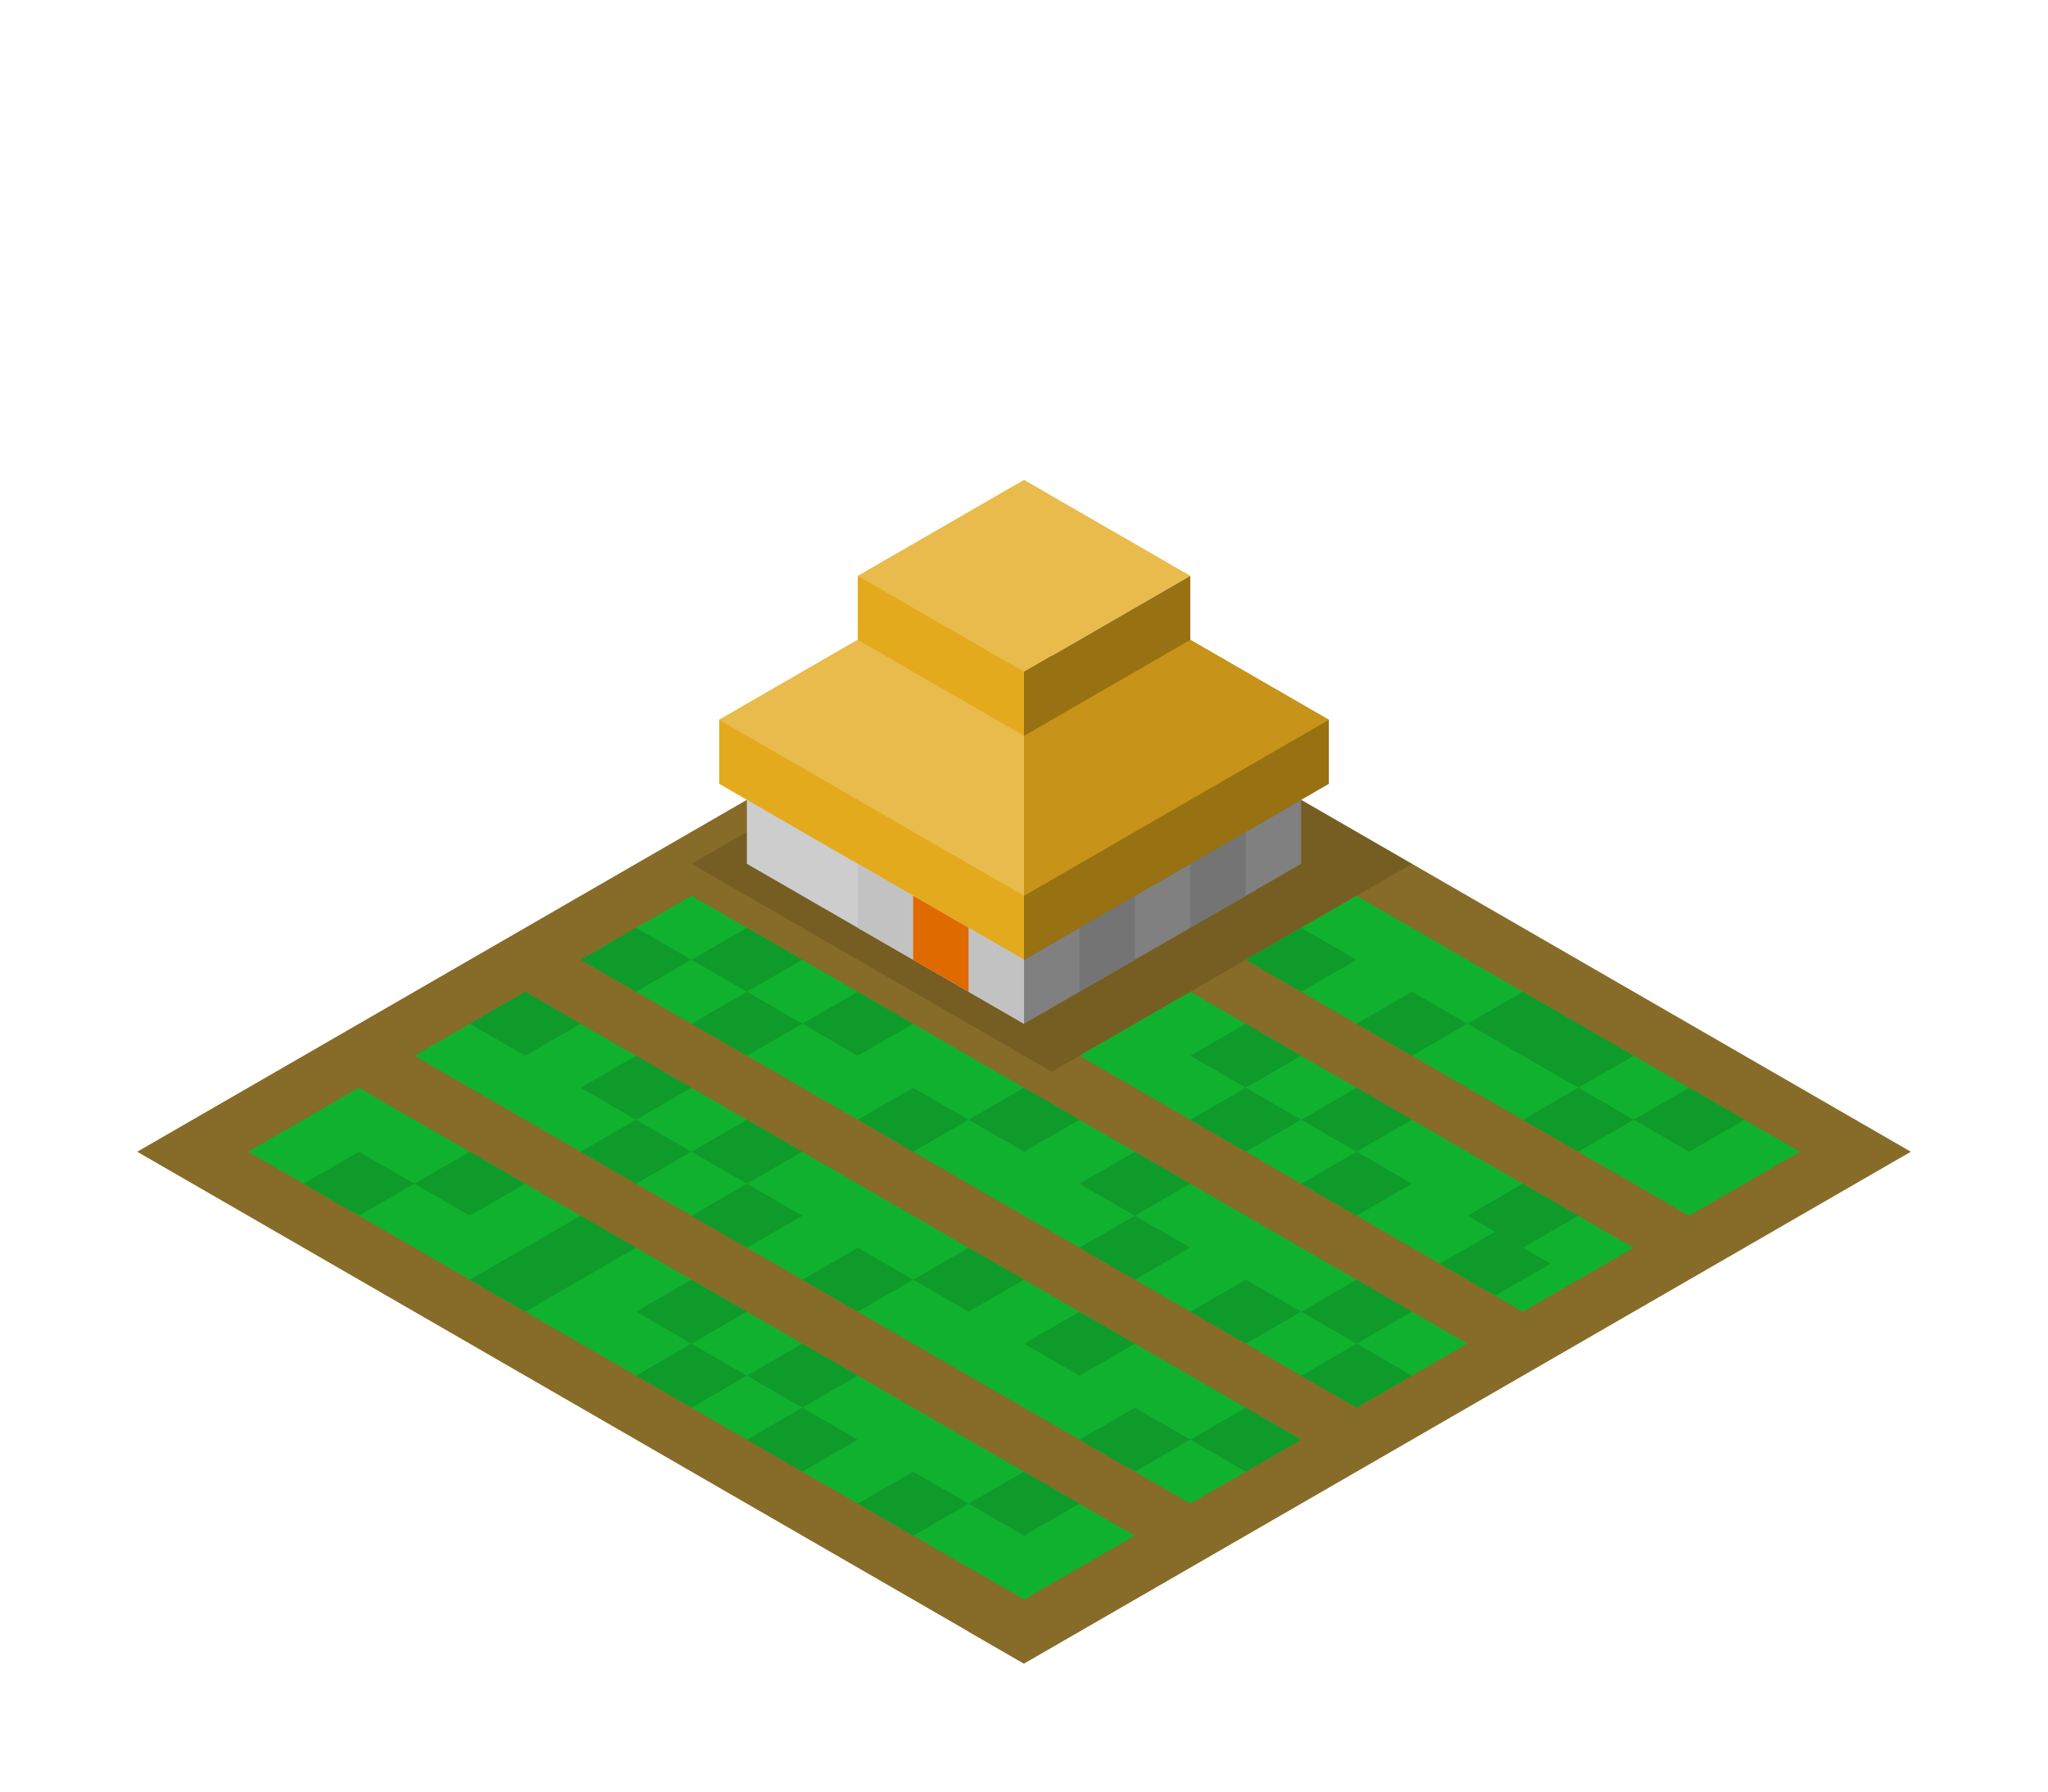
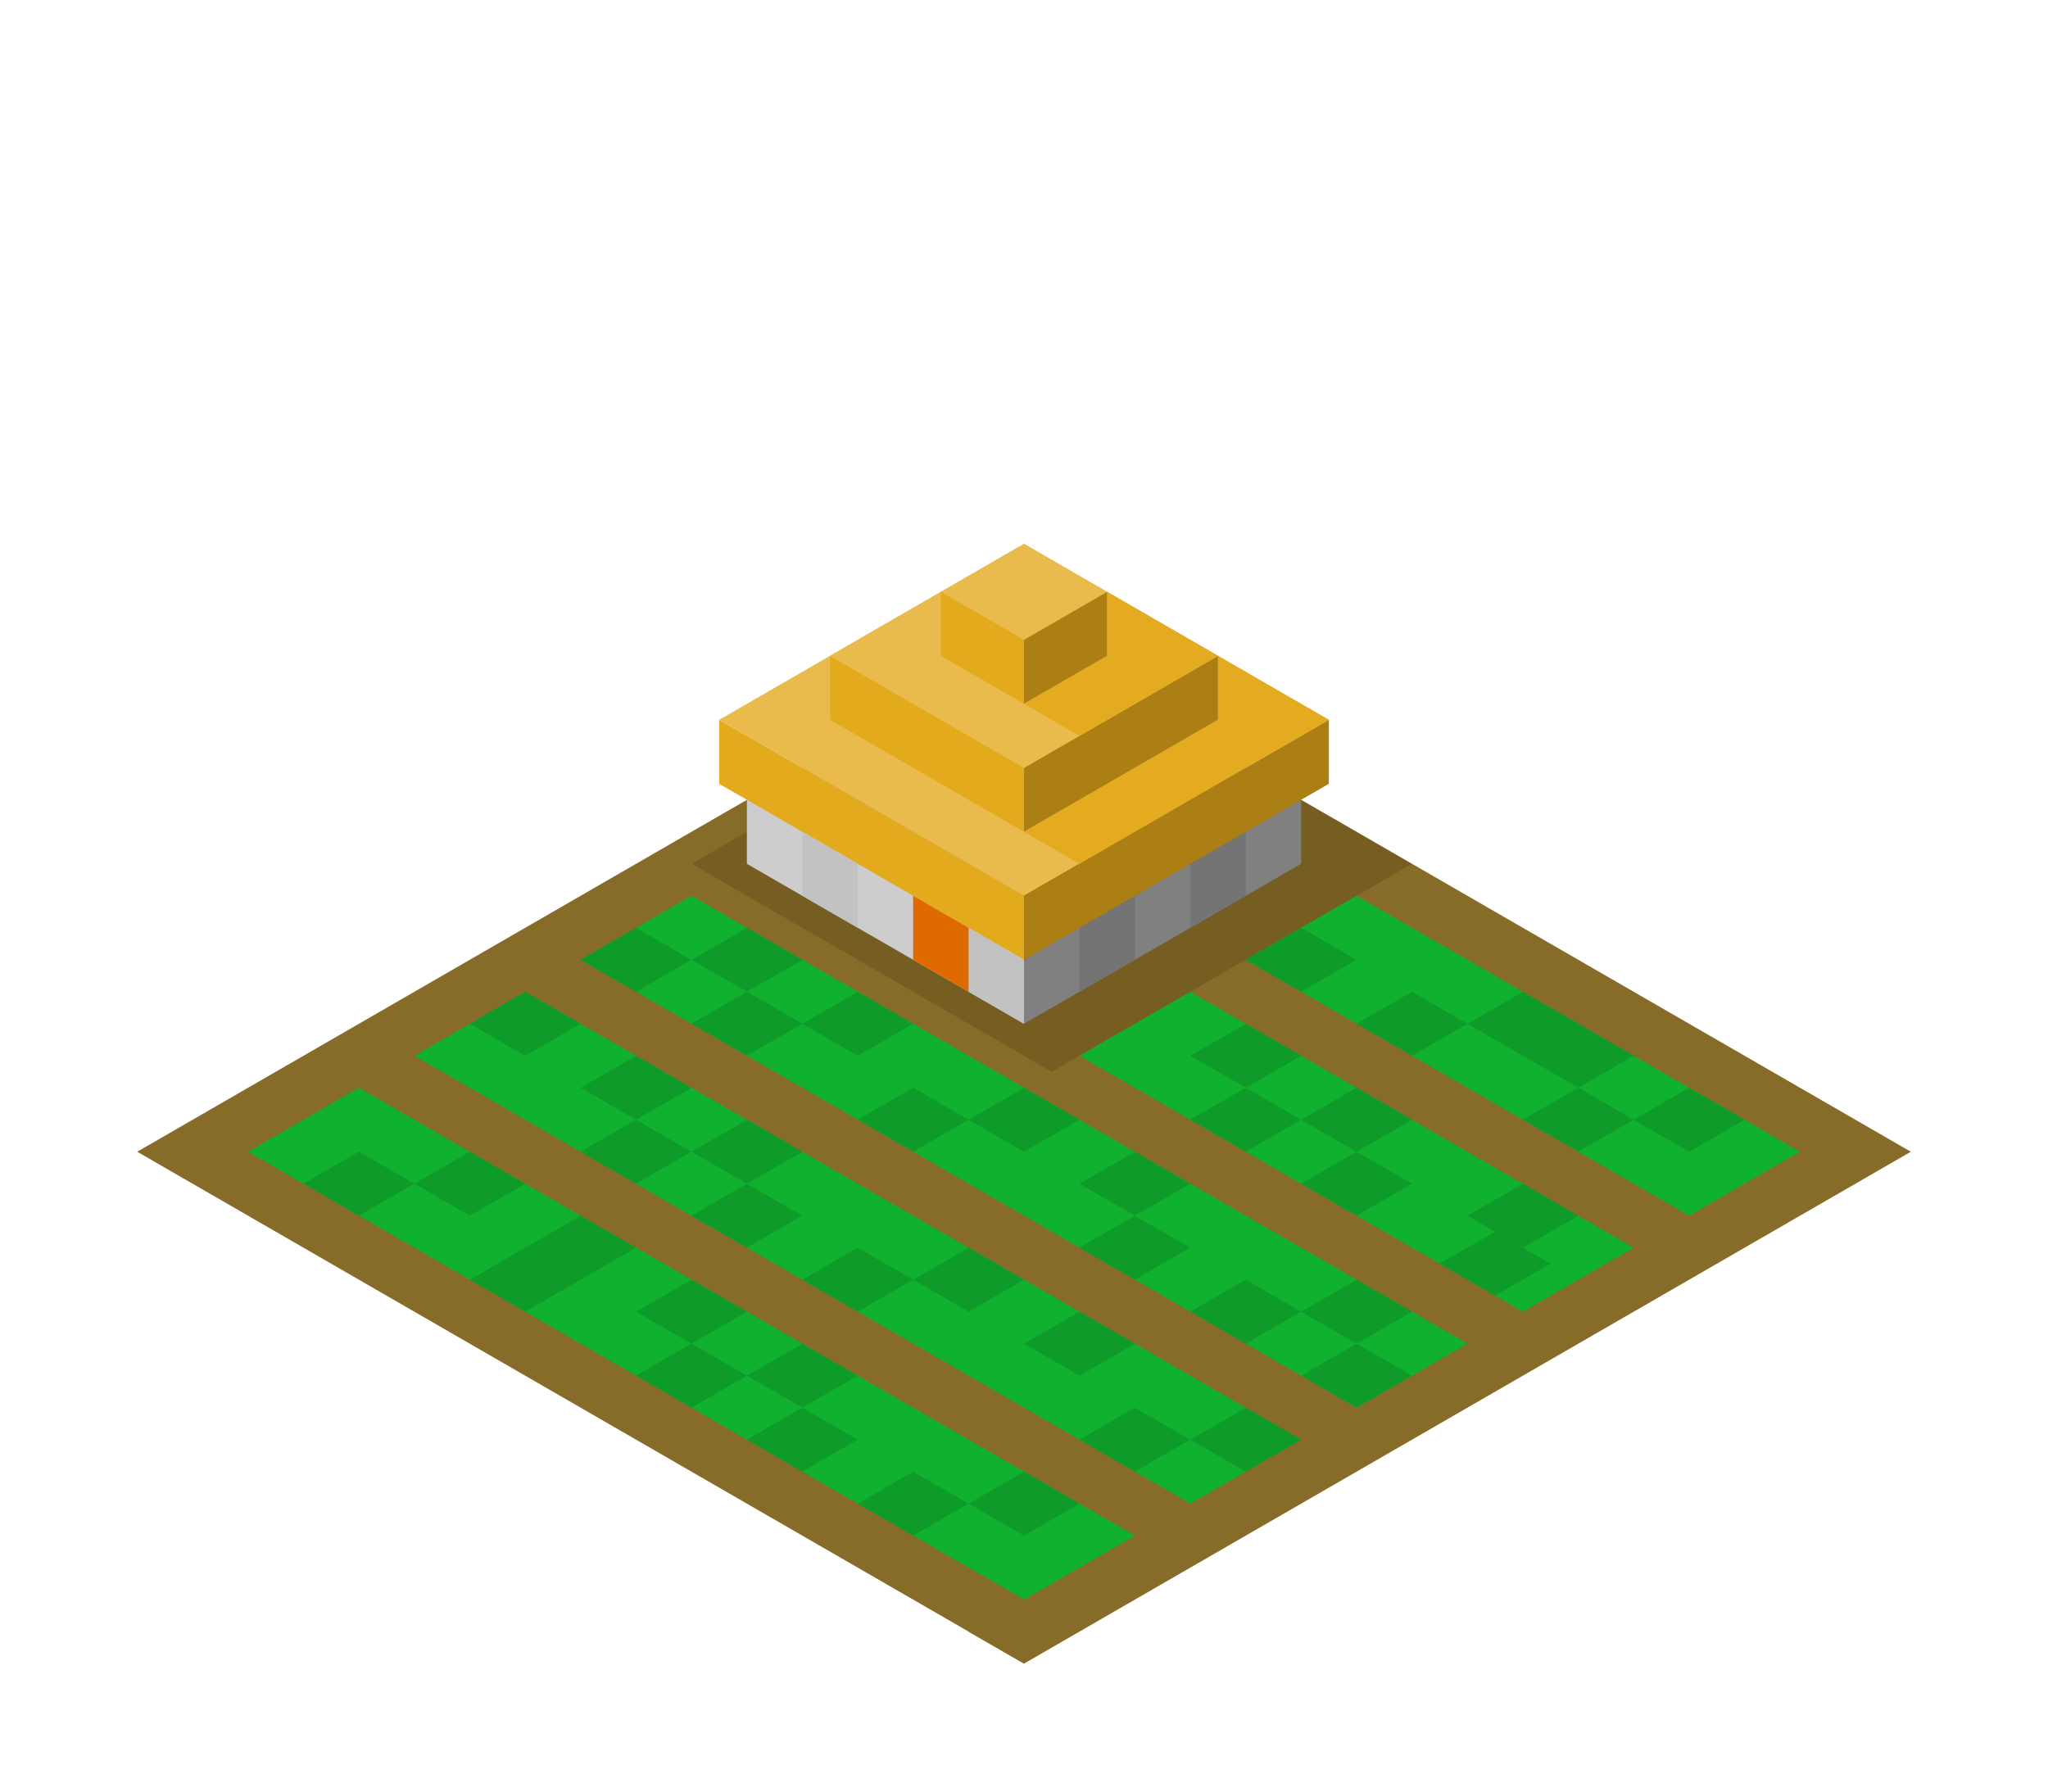
<svg xmlns="http://www.w3.org/2000/svg" width="160" height="140" viewBox="0 0 42.333 37.042" version="1.1" id="svg8">
  <defs id="defs2" />
  <g id="layer1" transform="translate(0,-259.9583)">
    <path style="fill:#876b28;fill-opacity:1;stroke:none;stroke-width:0.265px;stroke-linecap:butt;stroke-linejoin:miter;stroke-opacity:1" d="M 2.836,283.771 21.167,294.354 39.498,283.771 21.167,273.188 Z" id="path8657" />
    <path style="fill:#000000;fill-opacity:0.125;stroke:none;stroke-width:0.265px;stroke-linecap:butt;stroke-linejoin:miter;stroke-opacity:1" d="m 14.293,277.818 7.447,-4.299 7.447,4.299 -7.447,4.299 z" id="path8631" />
    <path style="fill:#10b12f;fill-opacity:1;stroke:none;stroke-width:0.265px;stroke-linecap:butt;stroke-linejoin:miter;stroke-opacity:1" d="m 7.419,282.448 -2.291,1.323 16.04,9.26 2.291,-1.323 z" id="path5650" />
    <path id="path5652" d="m 20.021,291.047 1.146,-0.661 1.146,0.661 -1.146,0.661 z" style="fill:#0e9b2a;fill-opacity:1;stroke:none;stroke-width:0.265px;stroke-linecap:butt;stroke-linejoin:miter;stroke-opacity:1" />
    <path style="fill:#0e9b2a;fill-opacity:1;stroke:none;stroke-width:0.265px;stroke-linecap:butt;stroke-linejoin:miter;stroke-opacity:1" d="m 6.273,284.432 1.146,-0.661 1.146,0.661 -1.146,0.661 z" id="path5632" />
    <path id="path5634" d="m 8.564,284.432 1.146,-0.661 1.146,0.661 -1.146,0.661 z" style="fill:#0e9b2a;fill-opacity:1;stroke:none;stroke-width:0.265px;stroke-linecap:butt;stroke-linejoin:miter;stroke-opacity:1" />
    <path style="fill:#0e9b2a;fill-opacity:1;stroke:none;stroke-width:0.265px;stroke-linecap:butt;stroke-linejoin:miter;stroke-opacity:1" d="m 9.71,286.417 1.146,-0.661 1.146,0.661 -1.146,0.661 z" id="path5636" />
    <path id="path5638" d="m 13.147,287.078 1.146,-0.661 1.146,0.661 -1.146,0.661 z" style="fill:#0e9b2a;fill-opacity:1;stroke:none;stroke-width:0.265px;stroke-linecap:butt;stroke-linejoin:miter;stroke-opacity:1" />
    <path style="fill:#0e9b2a;fill-opacity:1;stroke:none;stroke-width:0.265px;stroke-linecap:butt;stroke-linejoin:miter;stroke-opacity:1" d="m 13.147,288.401 1.146,-0.661 1.146,0.661 -1.146,0.661 z" id="path5640" />
    <path id="path5642" d="m 15.438,289.724 1.146,-0.661 1.146,0.661 -1.146,0.661 z" style="fill:#0e9b2a;fill-opacity:1;stroke:none;stroke-width:0.265px;stroke-linecap:butt;stroke-linejoin:miter;stroke-opacity:1" />
    <path style="fill:#0e9b2a;fill-opacity:1;stroke:none;stroke-width:0.265px;stroke-linecap:butt;stroke-linejoin:miter;stroke-opacity:1" d="m 15.438,288.401 1.146,-0.661 1.146,0.661 -1.146,0.661 z" id="path5644" />
    <path style="fill:#0e9b2a;fill-opacity:1;stroke:none;stroke-width:0.265px;stroke-linecap:butt;stroke-linejoin:miter;stroke-opacity:1" d="m 17.73,291.047 1.146,-0.661 1.146,0.661 -1.146,0.661 z" id="path5646" />
    <path id="path5648" d="m 10.856,285.755 1.146,-0.661 1.146,0.661 -1.146,0.661 z" style="fill:#0e9b2a;fill-opacity:1;stroke:none;stroke-width:0.265px;stroke-linecap:butt;stroke-linejoin:miter;stroke-opacity:1" />
    <path id="path5667" d="m 10.856,280.464 -2.291,1.323 16.04,9.26 2.291,-1.323 z" style="fill:#10b12f;fill-opacity:1;stroke:none;stroke-width:0.265px;stroke-linecap:butt;stroke-linejoin:miter;stroke-opacity:1" />
    <path style="fill:#0e9b2a;fill-opacity:1;stroke:none;stroke-width:0.265px;stroke-linecap:butt;stroke-linejoin:miter;stroke-opacity:1" d="m 22.312,289.724 1.146,-0.661 1.146,0.661 -1.146,0.661 z" id="path5669" />
    <path id="path5671" d="m 9.71,281.125 1.146,-0.661 1.146,0.661 -1.146,0.661 z" style="fill:#0e9b2a;fill-opacity:1;stroke:none;stroke-width:0.265px;stroke-linecap:butt;stroke-linejoin:miter;stroke-opacity:1" />
    <path style="fill:#0e9b2a;fill-opacity:1;stroke:none;stroke-width:0.265px;stroke-linecap:butt;stroke-linejoin:miter;stroke-opacity:1" d="m 12.001,282.448 1.146,-0.661 1.146,0.661 -1.146,0.661 z" id="path5673" />
    <path id="path5675" d="m 12.001,283.771 1.146,-0.661 1.146,0.661 -1.146,0.661 z" style="fill:#0e9b2a;fill-opacity:1;stroke:none;stroke-width:0.265px;stroke-linecap:butt;stroke-linejoin:miter;stroke-opacity:1" />
    <path style="fill:#0e9b2a;fill-opacity:1;stroke:none;stroke-width:0.265px;stroke-linecap:butt;stroke-linejoin:miter;stroke-opacity:1" d="m 16.584,286.417 1.146,-0.661 1.146,0.661 -1.146,0.661 z" id="path5677" />
    <path id="path5679" d="m 14.293,283.771 1.146,-0.661 1.146,0.661 -1.146,0.661 z" style="fill:#0e9b2a;fill-opacity:1;stroke:none;stroke-width:0.265px;stroke-linecap:butt;stroke-linejoin:miter;stroke-opacity:1" />
    <path style="fill:#0e9b2a;fill-opacity:1;stroke:none;stroke-width:0.265px;stroke-linecap:butt;stroke-linejoin:miter;stroke-opacity:1" d="m 21.167,287.74 1.146,-0.661 1.146,0.661 -1.146,0.661 z" id="path5681" />
    <path id="path5683" d="m 18.875,286.417 1.146,-0.661 1.146,0.661 -1.146,0.661 z" style="fill:#0e9b2a;fill-opacity:1;stroke:none;stroke-width:0.265px;stroke-linecap:butt;stroke-linejoin:miter;stroke-opacity:1" />
    <path id="path5685" d="m 24.604,289.724 1.146,-0.661 1.146,0.661 -1.146,0.661 z" style="fill:#0e9b2a;fill-opacity:1;stroke:none;stroke-width:0.265px;stroke-linecap:butt;stroke-linejoin:miter;stroke-opacity:1" />
    <path style="fill:#0e9b2a;fill-opacity:1;stroke:none;stroke-width:0.265px;stroke-linecap:butt;stroke-linejoin:miter;stroke-opacity:1" d="m 14.293,285.094 1.146,-0.661 1.146,0.661 -1.146,0.661 z" id="path5687" />
    <path style="fill:#10b12f;fill-opacity:1;stroke:none;stroke-width:0.265px;stroke-linecap:butt;stroke-linejoin:miter;stroke-opacity:1" d="m 14.293,278.479 -2.291,1.323 16.04,9.26 2.291,-1.323 z" id="path5691" />
    <path id="path5693" d="m 26.895,287.078 1.146,-0.661 1.146,0.661 -1.146,0.661 z" style="fill:#0e9b2a;fill-opacity:1;stroke:none;stroke-width:0.265px;stroke-linecap:butt;stroke-linejoin:miter;stroke-opacity:1" />
    <path style="fill:#0e9b2a;fill-opacity:1;stroke:none;stroke-width:0.265px;stroke-linecap:butt;stroke-linejoin:miter;stroke-opacity:1" d="m 12.001,279.802 1.146,-0.661 1.146,0.661 -1.146,0.661 z" id="path5695" />
    <path id="path5697" d="m 14.293,279.802 1.146,-0.661 1.146,0.661 -1.146,0.661 z" style="fill:#0e9b2a;fill-opacity:1;stroke:none;stroke-width:0.265px;stroke-linecap:butt;stroke-linejoin:miter;stroke-opacity:1" />
    <path style="fill:#0e9b2a;fill-opacity:1;stroke:none;stroke-width:0.265px;stroke-linecap:butt;stroke-linejoin:miter;stroke-opacity:1" d="m 14.293,281.125 1.146,-0.661 1.146,0.661 -1.146,0.661 z" id="path5699" />
    <path id="path5701" d="m 20.021,283.109 1.146,-0.661 1.146,0.661 -1.146,0.661 z" style="fill:#0e9b2a;fill-opacity:1;stroke:none;stroke-width:0.265px;stroke-linecap:butt;stroke-linejoin:miter;stroke-opacity:1" />
    <path style="fill:#0e9b2a;fill-opacity:1;stroke:none;stroke-width:0.265px;stroke-linecap:butt;stroke-linejoin:miter;stroke-opacity:1" d="m 17.73,283.109 1.146,-0.661 1.146,0.661 -1.146,0.661 z" id="path5703" />
    <path id="path5705" d="m 22.312,284.432 1.146,-0.661 1.146,0.661 -1.146,0.661 z" style="fill:#0e9b2a;fill-opacity:1;stroke:none;stroke-width:0.265px;stroke-linecap:butt;stroke-linejoin:miter;stroke-opacity:1" />
    <path style="fill:#0e9b2a;fill-opacity:1;stroke:none;stroke-width:0.265px;stroke-linecap:butt;stroke-linejoin:miter;stroke-opacity:1" d="m 24.604,287.078 1.146,-0.661 1.146,0.661 -1.146,0.661 z" id="path5707" />
    <path style="fill:#0e9b2a;fill-opacity:1;stroke:none;stroke-width:0.265px;stroke-linecap:butt;stroke-linejoin:miter;stroke-opacity:1" d="m 26.895,288.401 1.146,-0.661 1.146,0.661 -1.146,0.661 z" id="path5709" />
    <path id="path5711" d="m 16.584,281.125 1.146,-0.661 1.146,0.661 -1.146,0.661 z" style="fill:#0e9b2a;fill-opacity:1;stroke:none;stroke-width:0.265px;stroke-linecap:butt;stroke-linejoin:miter;stroke-opacity:1" />
    <path id="path7981" d="m 22.312,285.755 1.146,-0.661 1.146,0.661 -1.146,0.661 z" style="fill:#0e9b2a;fill-opacity:1;stroke:none;stroke-width:0.265px;stroke-linecap:butt;stroke-linejoin:miter;stroke-opacity:1" />
    <path style="fill:#cdcdcd;fill-opacity:1;stroke:none;stroke-width:0.265px;stroke-linecap:butt;stroke-linejoin:miter;stroke-opacity:1" d="m 15.438,277.818 v -2.646 l 5.728,3.307 v 2.646 z" id="path6460" />
    <path id="path6462" d="m 26.895,277.818 0,-1.323 -5.728,3.307 0,1.323 z" style="fill:#808080;fill-opacity:1;stroke:none;stroke-width:0.265px;stroke-linecap:butt;stroke-linejoin:miter;stroke-opacity:1" />
-     <path style="fill:#e4aa1e;fill-opacity:1;stroke:none;stroke-width:0.265px;stroke-linecap:butt;stroke-linejoin:miter;stroke-opacity:1" d="m 21.167,279.802 0,-6.615 -3.437,-1.323 v 1.323 l -2.864,1.654 v 1.323 z" id="path6464" />
-     <path style="opacity:1;vector-effect:none;fill:#e9bb4c;fill-opacity:1;stroke:none;stroke-width:0.265px;stroke-linecap:butt;stroke-linejoin:miter;stroke-miterlimit:4;stroke-dasharray:none;stroke-dashoffset:0;stroke-opacity:1" d="m 21.167,269.88 -3.437,1.984 3.437,1.984 3.437,-1.984 z m -3.437,3.307 -2.864,1.654 6.301,3.638 v -3.307 z" id="path6468" />
-     <path style="opacity:1;vector-effect:none;fill:#c2c2c2;fill-opacity:1;stroke:none;stroke-width:0.265px;stroke-linecap:butt;stroke-linejoin:miter;stroke-miterlimit:4;stroke-dasharray:none;stroke-dashoffset:0;stroke-opacity:1" d="m 17.73,277.818 1.146,0.661 v 1.323 l -1.146,-0.661 z" id="path1863" />
+     <path style="fill:#e4aa1e;fill-opacity:1;stroke:none;stroke-width:0.265px;stroke-linecap:butt;stroke-linejoin:miter;stroke-opacity:1" d="m 21.167,279.802 v -1.323 l -6.301,-3.638 v 1.323 z" id="path6464" />
+     <path style="opacity:1;vector-effect:none;fill:#e9bb4c;fill-opacity:1;stroke:none;stroke-width:0.265px;stroke-linecap:butt;stroke-linejoin:miter;stroke-miterlimit:4;stroke-dasharray:none;stroke-dashoffset:0;stroke-opacity:1" d="m 14.865,274.841 6.301,3.638 6.301,-3.638 -6.301,-3.638 z" id="path6468" />
+     <path style="opacity:1;vector-effect:none;fill:#c2c2c2;fill-opacity:1;stroke:none;stroke-width:0.265px;stroke-linecap:butt;stroke-linejoin:miter;stroke-miterlimit:4;stroke-dasharray:none;stroke-dashoffset:0;stroke-opacity:1" d="m 16.584,277.156 1.146,0.661 v 1.323 l -1.146,-0.661 z" id="path1863" />
    <path id="path7869" d="m 20.021,279.141 1.146,0.661 v 1.323 l -1.146,-0.661 z" style="opacity:1;vector-effect:none;fill:#c2c2c2;fill-opacity:1;stroke:none;stroke-width:0.265px;stroke-linecap:butt;stroke-linejoin:miter;stroke-miterlimit:4;stroke-dasharray:none;stroke-dashoffset:0;stroke-opacity:1" />
    <path style="opacity:1;vector-effect:none;fill:#747474;fill-opacity:1;stroke:none;stroke-width:0.265px;stroke-linecap:butt;stroke-linejoin:miter;stroke-miterlimit:4;stroke-dasharray:none;stroke-dashoffset:0;stroke-opacity:1" d="m 23.458,278.479 -1.146,0.661 v 1.323 l 1.146,-0.661 z" id="path1938" />
    <path id="path7886" d="m 25.749,277.156 -1.146,0.661 v 1.323 l 1.146,-0.661 z" style="opacity:1;vector-effect:none;fill:#747474;fill-opacity:1;stroke:none;stroke-width:0.265px;stroke-linecap:butt;stroke-linejoin:miter;stroke-miterlimit:4;stroke-dasharray:none;stroke-dashoffset:0;stroke-opacity:1" />
    <path style="fill:#df6a00;stroke:none;stroke-width:0.265px;stroke-linecap:butt;stroke-linejoin:miter;stroke-opacity:1;font-variant-east_asian:normal;opacity:1;vector-effect:none;fill-opacity:1;stroke-miterlimit:4;stroke-dasharray:none;stroke-dashoffset:0" d="m 18.875,279.802 v -1.323 l 1.146,0.661 v 1.323 z" id="path7904" />
    <path id="path7911" d="m 24.604,280.464 -2.291,1.323 9.165,5.292 2.291,-1.323 z" style="fill:#10b12f;fill-opacity:1;stroke:none;stroke-width:0.265px;stroke-linecap:butt;stroke-linejoin:miter;stroke-opacity:1" />
    <path id="path7915" d="m 24.604,283.109 1.146,-0.661 1.146,0.661 -1.146,0.661 z" style="fill:#0e9b2a;fill-opacity:1;stroke:none;stroke-width:0.265px;stroke-linecap:butt;stroke-linejoin:miter;stroke-opacity:1" />
    <path style="fill:#0e9b2a;fill-opacity:1;stroke:none;stroke-width:0.265px;stroke-linecap:butt;stroke-linejoin:miter;stroke-opacity:1" d="m 24.604,281.786 1.146,-0.661 1.146,0.661 -1.146,0.661 z" id="path7917" />
    <path id="path7919" d="m 26.895,284.432 1.146,-0.661 1.146,0.661 -1.146,0.661 z" style="fill:#0e9b2a;fill-opacity:1;stroke:none;stroke-width:0.265px;stroke-linecap:butt;stroke-linejoin:miter;stroke-opacity:1" />
    <path style="fill:#0e9b2a;fill-opacity:1;stroke:none;stroke-width:0.265px;stroke-linecap:butt;stroke-linejoin:miter;stroke-opacity:1" d="m 30.332,285.094 1.146,-0.661 1.146,0.661 -1.146,0.661 z" id="path7921" />
    <path id="path7923" d="m 29.759,286.086 1.146,-0.661 1.146,0.661 -1.146,0.661 z" style="fill:#0e9b2a;fill-opacity:1;stroke:none;stroke-width:0.265px;stroke-linecap:butt;stroke-linejoin:miter;stroke-opacity:1" />
    <path style="fill:#0e9b2a;fill-opacity:1;stroke:none;stroke-width:0.265px;stroke-linecap:butt;stroke-linejoin:miter;stroke-opacity:1" d="m 26.895,283.109 1.146,-0.661 1.146,0.661 -1.146,0.661 z" id="path7931" />
    <path style="fill:#10b12f;fill-opacity:1;stroke:none;stroke-width:0.265px;stroke-linecap:butt;stroke-linejoin:miter;stroke-opacity:1" d="m 28.041,278.479 -2.291,1.323 9.165,5.292 2.291,-1.323 z" id="path7935" />
    <path style="fill:#0e9b2a;fill-opacity:1;stroke:none;stroke-width:0.265px;stroke-linecap:butt;stroke-linejoin:miter;stroke-opacity:1" d="m 25.749,279.802 1.146,-0.661 1.146,0.661 -1.146,0.661 z" id="path7939" />
    <path id="path7941" d="m 28.041,281.125 1.146,-0.661 1.146,0.661 -1.146,0.661 z" style="fill:#0e9b2a;fill-opacity:1;stroke:none;stroke-width:0.265px;stroke-linecap:butt;stroke-linejoin:miter;stroke-opacity:1" />
    <path style="fill:#0e9b2a;fill-opacity:1;stroke:none;stroke-width:0.265px;stroke-linecap:butt;stroke-linejoin:miter;stroke-opacity:1" d="m 31.478,281.786 1.146,-0.661 1.146,0.661 -1.146,0.661 z" id="path7943" />
    <path id="path7945" d="m 33.769,283.109 1.146,-0.661 1.146,0.661 -1.146,0.661 z" style="fill:#0e9b2a;fill-opacity:1;stroke:none;stroke-width:0.265px;stroke-linecap:butt;stroke-linejoin:miter;stroke-opacity:1" />
    <path style="fill:#0e9b2a;fill-opacity:1;stroke:none;stroke-width:0.265px;stroke-linecap:butt;stroke-linejoin:miter;stroke-opacity:1" d="m 31.478,283.109 1.146,-0.661 1.146,0.661 -1.146,0.661 z" id="path7947" />
    <path id="path7955" d="m 30.332,281.125 1.146,-0.661 1.146,0.661 -1.146,0.661 z" style="fill:#0e9b2a;fill-opacity:1;stroke:none;stroke-width:0.265px;stroke-linecap:butt;stroke-linejoin:miter;stroke-opacity:1" />
-     <path id="path6466" d="m 21.167,279.802 0,-5.953 3.437,-1.984 v 1.323 l 2.864,1.654 v 1.323 z" style="fill:#987112;fill-opacity:1;stroke:none;stroke-width:0.265px;stroke-linecap:butt;stroke-linejoin:miter;stroke-opacity:1" />
-     <path id="path8655" d="m 21.167,275.172 3.437,-1.984 2.864,1.654 -6.301,3.638 z" style="opacity:1;vector-effect:none;fill:#c79318;fill-opacity:1;stroke:none;stroke-width:0.265px;stroke-linecap:butt;stroke-linejoin:miter;stroke-miterlimit:4;stroke-dasharray:none;stroke-dashoffset:0;stroke-opacity:1" />
+     <path id="path6466" d="m 21.167,279.802 v -1.323 l 6.301,-3.638 v 1.323 z" style="fill:#ab7f14;fill-opacity:1;stroke:none;stroke-width:0.265px;stroke-linecap:butt;stroke-linejoin:miter;stroke-opacity:1" />
    <path style="fill:#876b28;stroke:none;stroke-width:0.265px;stroke-linecap:butt;stroke-linejoin:miter;stroke-opacity:1;fill-opacity:1" d="m 20.021,293.693 1.146,0.661 v -1.323 l -1.146,-0.661 z" id="path10019" />
+     <path style="fill:#ab7f14;fill-opacity:1;stroke:none;stroke-width:0.265px;stroke-linecap:butt;stroke-linejoin:miter;stroke-opacity:1" d="m 21.167,277.156 v -1.323 l 4.01,-2.315 v 1.323 z" id="path995" />
+     <path id="path997" d="m 21.167,277.156 v -1.323 l -4.01,-2.315 v 1.323 z" style="fill:#e4aa1e;fill-opacity:1;stroke:none;stroke-width:0.265px;stroke-linecap:butt;stroke-linejoin:miter;stroke-opacity:1" />
+     <path style="opacity:1;vector-effect:none;fill:#e9bb4c;fill-opacity:1;stroke:none;stroke-width:0.265px;stroke-linecap:butt;stroke-linejoin:miter;stroke-miterlimit:4;stroke-dasharray:none;stroke-dashoffset:0;stroke-opacity:1" d="m 17.157,273.518 4.01,2.315 4.01,-2.315 -4.01,-2.315 z" id="path999" />
+     <path id="path8655" d="m 21.167,277.156 4.01,-2.315 v -1.323 l 2.291,1.323 -5.156,2.977 z" style="opacity:1;vector-effect:none;fill:#e4ab20;fill-opacity:1;stroke:none;stroke-width:0.265px;stroke-linecap:butt;stroke-linejoin:miter;stroke-miterlimit:4;stroke-dasharray:none;stroke-dashoffset:0;stroke-opacity:1" />
+     <path style="fill:#e4aa1e;fill-opacity:1;stroke:none;stroke-width:0.265px;stroke-linecap:butt;stroke-linejoin:miter;stroke-opacity:1" d="m 21.167,274.51 v -1.323 l -1.719,-0.992 v 1.323 z" id="path1015" />
+     <path id="path1017" d="m 21.167,274.51 v -1.323 l 1.719,-0.992 v 1.323 z" style="fill:#ab7f14;fill-opacity:1;stroke:none;stroke-width:0.265px;stroke-linecap:butt;stroke-linejoin:miter;stroke-opacity:1" />
+     <path style="opacity:1;vector-effect:none;fill:#e4ab20;fill-opacity:1;stroke:none;stroke-width:0.265px;stroke-linecap:butt;stroke-linejoin:miter;stroke-miterlimit:4;stroke-dasharray:none;stroke-dashoffset:0;stroke-opacity:1" d="m 21.167,274.51 1.719,-0.992 v -1.323 l 2.291,1.323 -2.864,1.654 z" id="path1019" />
  </g>
</svg>
